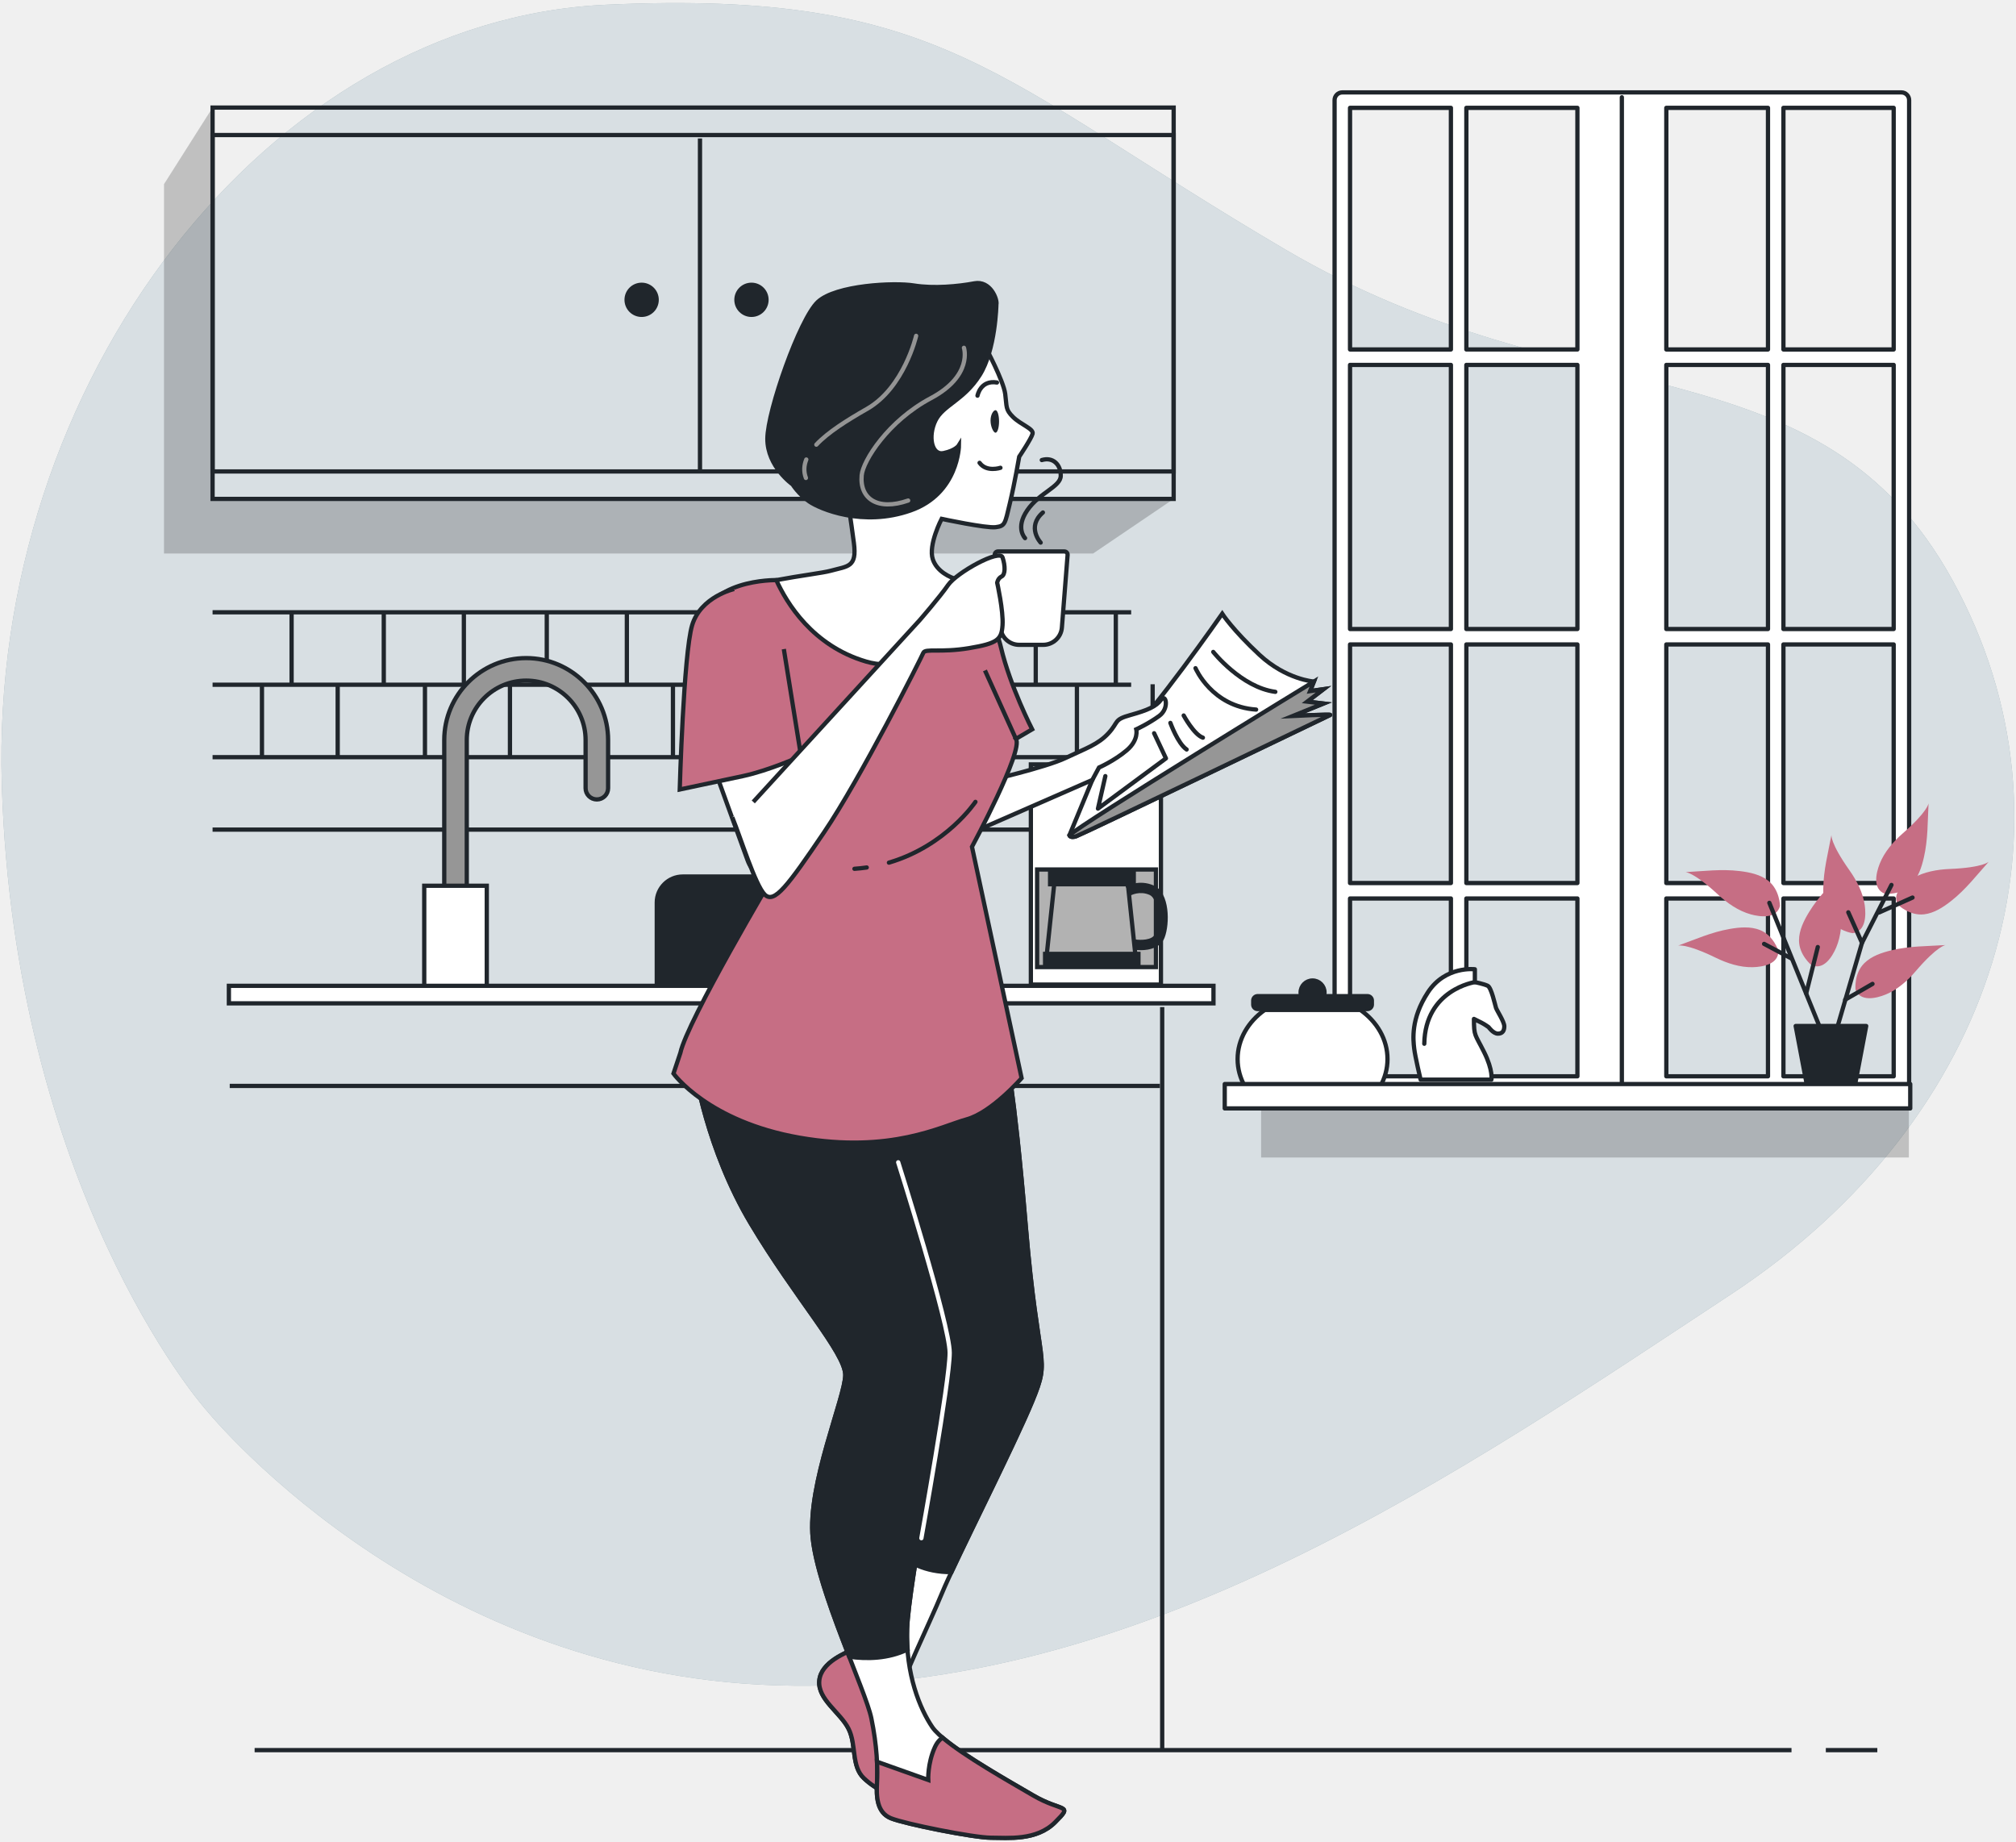
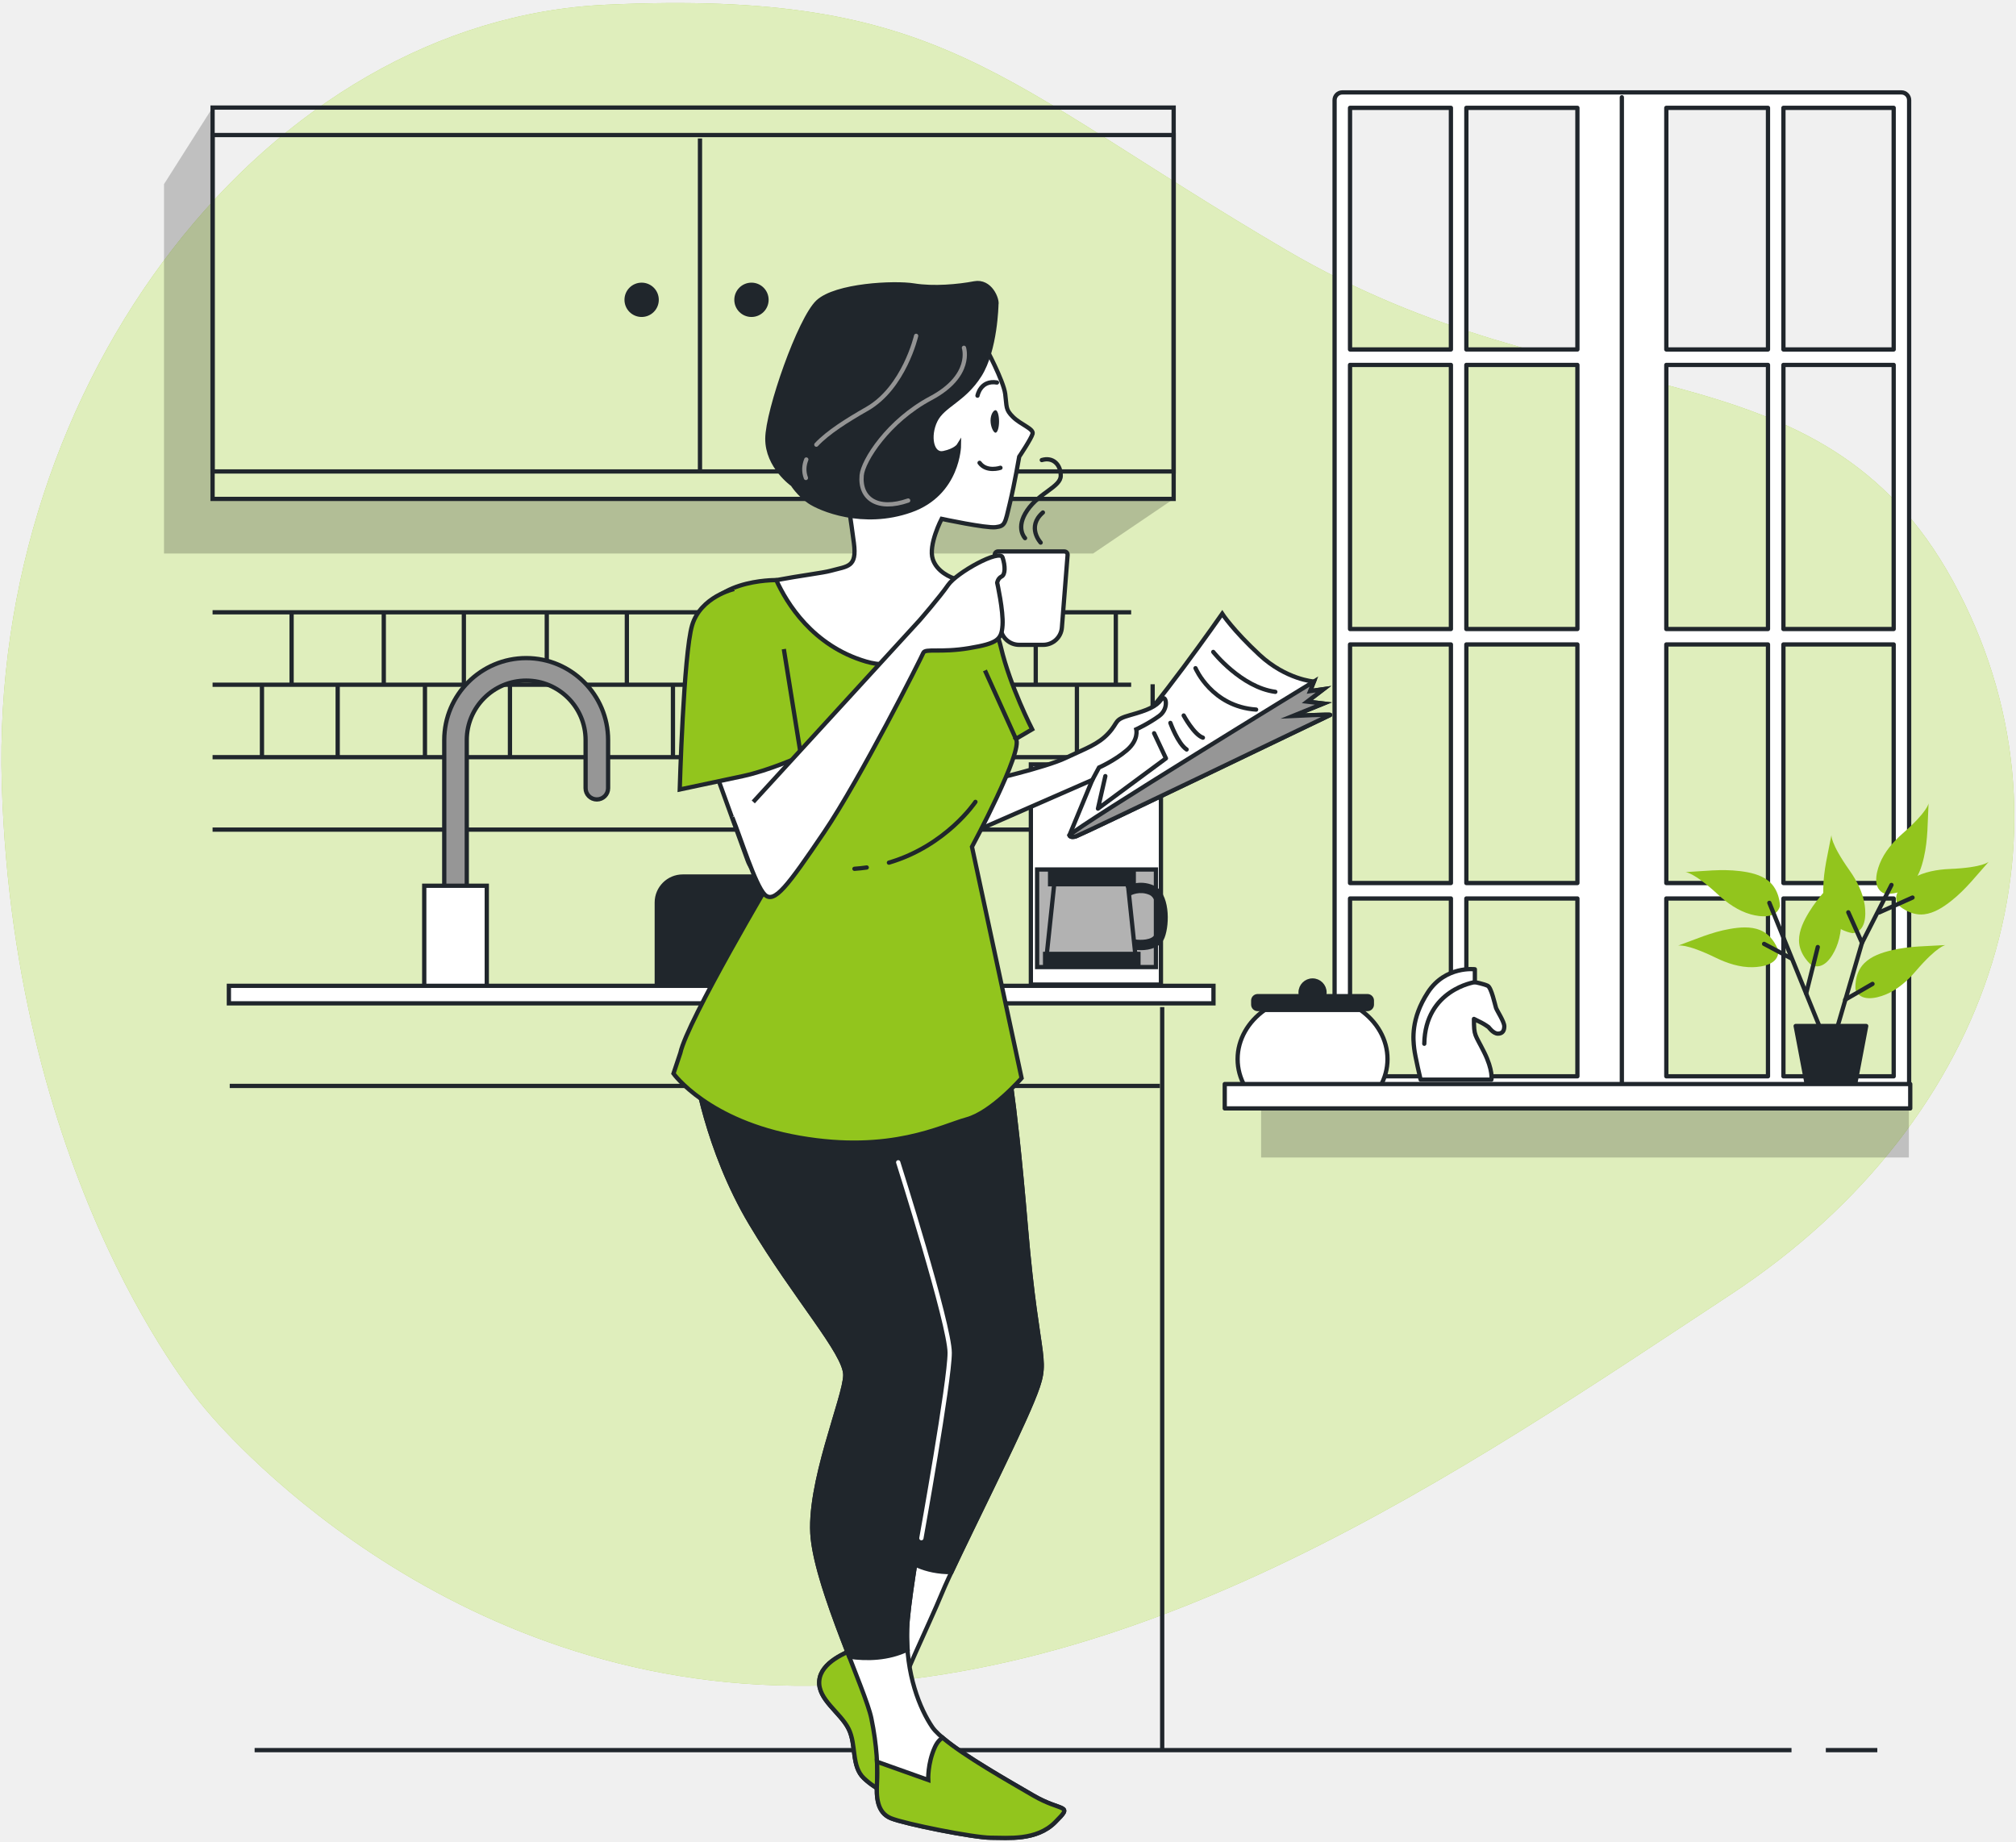
<svg xmlns="http://www.w3.org/2000/svg" width="473" height="432" viewBox="0 0 473 432" fill="none">
-   <path d="M47.556 329.808C47.556 329.808 97.317 392.818 182.345 395.382C267.372 397.947 343.412 344.942 406.148 303.626C468.884 262.31 489.462 193.204 458.147 136.202C426.833 79.2 369.981 98.706 301.711 58.627C233.44 18.548 221.339 -2.488 142.192 1.113C63.046 4.715 -2.465 89.267 0.421 183.998C3.307 278.729 47.556 329.808 47.556 329.808Z" fill="#7C95A0" />
+   <path d="M47.556 329.808C47.556 329.808 97.317 392.818 182.345 395.382C267.372 397.947 343.412 344.942 406.148 303.626C468.884 262.31 489.462 193.204 458.147 136.202C426.833 79.2 369.981 98.706 301.711 58.627C233.44 18.548 221.339 -2.488 142.192 1.113C63.046 4.715 -2.465 89.267 0.421 183.998C3.307 278.729 47.556 329.808 47.556 329.808Z" fill="#92C51D" />
  <path opacity="0.7" d="M47.556 329.808C47.556 329.808 97.317 392.818 182.345 395.382C267.372 397.947 343.412 344.942 406.148 303.626C468.884 262.31 489.462 193.204 458.147 136.202C426.833 79.2 369.981 98.706 301.711 58.627C233.44 18.548 221.339 -2.488 142.192 1.113C63.046 4.715 -2.465 89.267 0.421 183.998C3.307 278.729 47.556 329.808 47.556 329.808Z" fill="white" />
  <path d="M446.114 21.678H314.936C313.936 21.678 313.124 22.488 313.124 23.49V254.312C313.124 255.312 313.936 256.124 314.936 256.124H341.057C341.373 256.395 341.779 256.564 342.227 256.564C342.675 256.564 343.081 256.395 343.398 256.124H415.448C415.764 256.395 416.17 256.564 416.618 256.564C417.066 256.564 417.472 256.395 417.789 256.124H446.112C447.112 256.124 447.924 255.312 447.924 254.312V23.49C447.926 22.489 447.114 21.678 446.114 21.678ZM340.416 252.5H316.748V210.784H340.416V252.5ZM340.416 207.16H316.748V151.189H340.416V207.16ZM340.416 147.566H316.748V85.609H340.416V147.566ZM340.416 81.985H316.748V25.302H340.416V81.985ZM344.04 25.302H370.095V81.984H344.04V25.302ZM344.04 85.609H370.095V147.566H344.04V85.609ZM344.04 151.19H370.095V207.161H344.04V151.19ZM344.04 210.784H370.095V252.5H344.04V210.784ZM414.809 252.5H390.955V210.784H414.809V252.5ZM414.809 207.16H390.955V151.189H414.809V207.16ZM414.809 147.566H390.955V85.609H414.809V147.566ZM414.809 81.985H390.955V25.302H414.809V81.985ZM444.302 252.5H418.433V210.784H444.302V252.5ZM444.302 207.16H418.433V151.189H444.302V207.16ZM444.302 147.566H418.433V85.609H444.302V147.566ZM444.302 81.985H418.433V25.302H444.302V81.985Z" fill="white" stroke="#20262C" stroke-miterlimit="10" stroke-linecap="round" stroke-linejoin="round" />
  <path d="M380.524 22.822V254.312" stroke="#20262C" stroke-miterlimit="10" stroke-linecap="round" stroke-linejoin="round" />
  <path d="M307.955 235.636C309.504 235.636 310.76 234.38 310.76 232.831C310.76 231.282 309.504 230.026 307.955 230.026C306.406 230.026 305.15 231.282 305.15 232.831C305.15 234.38 306.406 235.636 307.955 235.636Z" fill="#20262C" stroke="#20262C" stroke-miterlimit="10" stroke-linecap="round" stroke-linejoin="round" />
  <path d="M345.821 239.039C345.821 239.039 346.683 239.47 347.547 239.902C348.41 240.333 349.273 240.98 349.273 240.98C349.273 240.98 350.352 242.49 351.431 242.49C352.51 242.49 352.941 241.843 352.941 240.764C352.941 239.686 351.215 237.097 351 236.449C350.783 235.802 349.921 231.703 349.058 231.271C348.196 230.839 346.037 230.408 346.037 230.408V227.388C346.037 227.388 339.133 226.526 335.034 232.782C330.934 239.039 331.581 244.002 331.797 245.943C332.014 247.885 333.307 253.279 333.307 253.279H349.921C349.921 253.279 350.352 251.122 348.195 246.807C346.036 242.492 345.821 243.139 345.821 239.039Z" fill="white" stroke="#20262C" stroke-miterlimit="10" stroke-linecap="round" stroke-linejoin="round" />
  <path d="M346.036 230.409C346.036 230.409 334.385 232.136 334.17 244.865" stroke="#20262C" stroke-miterlimit="10" stroke-linecap="round" stroke-linejoin="round" />
  <path d="M323.858 254.839C324.925 252.905 325.539 250.753 325.539 248.474C325.539 243.83 323.062 239.681 319.176 236.93H296.734C292.848 239.681 290.371 243.83 290.371 248.474C290.371 250.753 290.985 252.905 292.052 254.839H323.858Z" fill="white" stroke="#20262C" stroke-miterlimit="10" />
  <path d="M320.835 236.715H295.074C294.502 236.715 294.038 236.251 294.038 235.679V234.73C294.038 234.158 294.502 233.694 295.074 233.694H320.835C321.407 233.694 321.871 234.158 321.871 234.73V235.679C321.871 236.251 321.407 236.715 320.835 236.715Z" fill="#20262C" stroke="#20262C" stroke-miterlimit="10" stroke-linecap="round" stroke-linejoin="round" />
  <path opacity="0.2" d="M447.861 260.515H295.887V271.549H447.861V260.515Z" fill="black" />
  <path d="M448.187 254.312H287.351V260.034H448.187V254.312Z" fill="white" stroke="#20262C" stroke-miterlimit="10" stroke-linecap="round" stroke-linejoin="round" />
-   <path d="M417.24 223.044C417.24 223.044 416.141 219.47 412.933 218.187C410.704 217.295 408.137 217.528 405.828 217.931C401.524 218.68 397.769 220.39 393.689 221.853C393.689 221.853 395.43 221.212 402.578 224.694C405.211 225.977 408.221 226.973 411.232 226.905C413.65 226.849 417.355 226.161 417.24 223.044Z" fill="#C66E84" />
-   <path d="M417.628 212.544C417.628 212.544 417.608 208.805 414.908 206.65C413.032 205.152 410.507 204.634 408.18 204.353C403.844 203.826 399.755 204.379 395.425 204.602C395.425 204.602 397.277 204.49 403.115 209.889C405.265 211.877 407.86 213.7 410.762 214.505C413.092 215.151 416.838 215.562 417.628 212.544Z" fill="#C66E84" />
-   <path d="M425.017 226.429C425.017 226.429 422.101 224.089 422.09 220.634C422.083 218.233 423.247 215.934 424.471 213.936C426.755 210.212 429.73 207.351 432.594 204.098C432.594 204.098 431.356 205.48 431.957 213.408C432.178 216.328 431.994 219.494 430.822 222.267C429.878 224.495 427.872 227.685 425.017 226.429Z" fill="#C66E84" />
-   <path d="M435.346 232.172C435.346 232.172 434.934 228.455 437.367 226.003C439.058 224.298 441.505 223.491 443.784 222.941C448.03 221.917 452.156 221.993 456.482 221.713C456.482 221.713 454.629 221.817 449.455 227.854C447.549 230.078 445.183 232.189 442.395 233.324C440.154 234.236 436.48 235.077 435.346 232.172Z" fill="#C66E84" />
-   <path d="M434.669 218.924C434.669 218.924 430.964 218.414 429.181 215.455C427.942 213.399 427.758 210.829 427.784 208.485C427.83 204.117 428.913 200.136 429.7 195.873C429.7 195.873 429.347 197.694 433.936 204.187C435.626 206.579 437.094 209.39 437.512 212.371C437.846 214.768 437.764 218.536 434.669 218.924Z" fill="#C66E84" />
-   <path d="M445.33 212.271C445.33 212.271 447.995 214.895 451.427 214.501C453.813 214.228 455.96 212.804 457.801 211.354C461.233 208.652 463.727 205.364 466.623 202.14C466.623 202.14 465.395 203.531 457.451 203.859C454.525 203.979 451.403 204.533 448.785 206.021C446.683 207.218 443.749 209.582 445.33 212.271Z" fill="#C66E84" />
-   <path d="M442.245 209.678C442.245 209.678 445.965 210.051 448.392 207.594C450.08 205.886 450.86 203.43 451.387 201.145C452.368 196.888 452.248 192.763 452.485 188.435C452.485 188.435 452.4 190.288 446.416 195.525C444.213 197.453 442.126 199.841 441.02 202.642C440.131 204.891 439.327 208.573 442.245 209.678Z" fill="#C66E84" />
+   <path d="M417.24 223.044C417.24 223.044 416.141 219.47 412.933 218.187C410.704 217.295 408.137 217.528 405.828 217.931C401.524 218.68 397.769 220.39 393.689 221.853C393.689 221.853 395.43 221.212 402.578 224.694C405.211 225.977 408.221 226.973 411.232 226.905C413.65 226.849 417.355 226.161 417.24 223.044Z" fill="#92C51D" />
+   <path d="M417.628 212.544C417.628 212.544 417.608 208.805 414.908 206.65C413.032 205.152 410.507 204.634 408.18 204.353C403.844 203.826 399.755 204.379 395.425 204.602C395.425 204.602 397.277 204.49 403.115 209.889C405.265 211.877 407.86 213.7 410.762 214.505C413.092 215.151 416.838 215.562 417.628 212.544Z" fill="#92C51D" />
+   <path d="M425.017 226.429C425.017 226.429 422.101 224.089 422.09 220.634C422.083 218.233 423.247 215.934 424.471 213.936C426.755 210.212 429.73 207.351 432.594 204.098C432.594 204.098 431.356 205.48 431.957 213.408C432.178 216.328 431.994 219.494 430.822 222.267C429.878 224.495 427.872 227.685 425.017 226.429Z" fill="#92C51D" />
+   <path d="M435.346 232.172C435.346 232.172 434.934 228.455 437.367 226.003C439.058 224.298 441.505 223.491 443.784 222.941C448.03 221.917 452.156 221.993 456.482 221.713C456.482 221.713 454.629 221.817 449.455 227.854C447.549 230.078 445.183 232.189 442.395 233.324C440.154 234.236 436.48 235.077 435.346 232.172Z" fill="#92C51D" />
+   <path d="M434.669 218.924C434.669 218.924 430.964 218.414 429.181 215.455C427.942 213.399 427.758 210.829 427.784 208.485C427.83 204.117 428.913 200.136 429.7 195.873C429.7 195.873 429.347 197.694 433.936 204.187C435.626 206.579 437.094 209.39 437.512 212.371C437.846 214.768 437.764 218.536 434.669 218.924Z" fill="#92C51D" />
+   <path d="M445.33 212.271C445.33 212.271 447.995 214.895 451.427 214.501C453.813 214.228 455.96 212.804 457.801 211.354C461.233 208.652 463.727 205.364 466.623 202.14C466.623 202.14 465.395 203.531 457.451 203.859C454.525 203.979 451.403 204.533 448.785 206.021C446.683 207.218 443.749 209.582 445.33 212.271Z" fill="#92C51D" />
+   <path d="M442.245 209.678C442.245 209.678 445.965 210.051 448.392 207.594C450.08 205.886 450.86 203.43 451.387 201.145C452.368 196.888 452.248 192.763 452.485 188.435C452.485 188.435 452.4 190.288 446.416 195.525C444.213 197.453 442.126 199.841 441.02 202.642C440.131 204.891 439.327 208.573 442.245 209.678Z" fill="#92C51D" />
  <path d="M428.962 245.887L422.541 230.082L415.131 211.805" stroke="#20262C" stroke-miterlimit="10" stroke-linecap="round" stroke-linejoin="round" />
  <path d="M430.444 243.171L436.866 221.19L443.781 207.607" stroke="#20262C" stroke-miterlimit="10" stroke-linecap="round" stroke-linejoin="round" />
  <path d="M432.914 234.527L439.335 230.822" stroke="#20262C" stroke-miterlimit="10" stroke-linecap="round" stroke-linejoin="round" />
  <path d="M436.866 221.19L433.655 214.028" stroke="#20262C" stroke-miterlimit="10" stroke-linecap="round" stroke-linejoin="round" />
  <path d="M440.883 214.064L448.72 210.57" stroke="#20262C" stroke-miterlimit="10" stroke-linecap="round" stroke-linejoin="round" />
  <path d="M423.776 233.045L426.492 222.178" stroke="#20262C" stroke-miterlimit="10" stroke-linecap="round" stroke-linejoin="round" />
  <path d="M420.172 224.785L413.897 221.437" stroke="#20262C" stroke-miterlimit="10" stroke-linecap="round" stroke-linejoin="round" />
  <path d="M435.371 253.791H423.788L421.306 240.701H437.854L435.371 253.791Z" fill="#20262C" stroke="#20262C" stroke-miterlimit="10" stroke-linecap="round" stroke-linejoin="round" />
  <path d="M49.874 143.643H265.396" stroke="#20262C" stroke-miterlimit="10" />
  <path d="M49.874 160.638H265.396" stroke="#20262C" stroke-miterlimit="10" />
  <path d="M49.874 177.633H265.396" stroke="#20262C" stroke-miterlimit="10" />
  <path d="M49.874 194.627H265.396" stroke="#20262C" stroke-miterlimit="10" />
  <path d="M68.415 160.638V143.53" stroke="#20262C" stroke-miterlimit="10" />
  <path d="M90.044 160.638V143.53" stroke="#20262C" stroke-miterlimit="10" />
  <path d="M79.229 177.678V160.526" stroke="#20262C" stroke-miterlimit="10" />
  <path d="M61.461 177.678V160.526" stroke="#20262C" stroke-miterlimit="10" />
  <path d="M108.832 160.638V143.53" stroke="#20262C" stroke-miterlimit="10" />
  <path d="M128.284 160.638V143.53" stroke="#20262C" stroke-miterlimit="10" />
  <path d="M119.647 177.678V160.526" stroke="#20262C" stroke-miterlimit="10" />
  <path d="M99.703 177.678V160.526" stroke="#20262C" stroke-miterlimit="10" />
  <path d="M147.074 160.638V143.53" stroke="#20262C" stroke-miterlimit="10" />
  <path d="M166.526 160.638V143.53" stroke="#20262C" stroke-miterlimit="10" />
  <path d="M157.889 177.678V160.526" stroke="#20262C" stroke-miterlimit="10" />
  <path d="M137.945 177.678V160.526" stroke="#20262C" stroke-miterlimit="10" />
  <path d="M185.315 160.638V143.53" stroke="#20262C" stroke-miterlimit="10" />
  <path d="M204.768 160.638V143.53" stroke="#20262C" stroke-miterlimit="10" />
  <path d="M196.129 177.678V160.526" stroke="#20262C" stroke-miterlimit="10" />
  <path d="M176.185 177.678V160.526" stroke="#20262C" stroke-miterlimit="10" />
  <path d="M223.556 160.638V143.53" stroke="#20262C" stroke-miterlimit="10" />
  <path d="M243.008 160.638V143.53" stroke="#20262C" stroke-miterlimit="10" />
  <path d="M234.371 177.678V160.526" stroke="#20262C" stroke-miterlimit="10" />
  <path d="M214.427 177.678V160.526" stroke="#20262C" stroke-miterlimit="10" />
  <path d="M261.797 160.638V143.53" stroke="#20262C" stroke-miterlimit="10" />
  <path d="M270.436 177.678V160.526" stroke="#20262C" stroke-miterlimit="10" />
  <path d="M252.669 177.678V160.526" stroke="#20262C" stroke-miterlimit="10" />
  <path opacity="0.2" d="M49.874 25.238L38.477 43.208V129.852H256.468L275.368 117.046H49.874V25.238Z" fill="black" />
  <path d="M275.368 25.238H49.874V117.046H275.368V25.238Z" stroke="#20262C" stroke-miterlimit="10" />
  <path d="M275.368 31.68H49.874V110.602H275.368V31.68Z" stroke="#20262C" stroke-miterlimit="10" />
  <path d="M164.232 32.486V110.602" stroke="#20262C" stroke-miterlimit="10" />
  <path d="M154.568 70.336C154.568 72.56 152.766 74.362 150.542 74.362C148.318 74.362 146.516 72.56 146.516 70.336C146.516 68.112 148.318 66.31 150.542 66.31C152.766 66.31 154.568 68.112 154.568 70.336Z" fill="#20262C" />
  <path d="M176.312 74.362C178.536 74.362 180.338 72.56 180.338 70.336C180.338 68.112 178.536 66.31 176.312 66.31C174.088 66.31 172.286 68.112 172.286 70.336C172.286 72.56 174.088 74.362 176.312 74.362Z" fill="#20262C" />
  <path d="M272.384 179.333H241.864V230.982H272.384V179.333Z" fill="white" stroke="#20262C" stroke-miterlimit="10" />
  <path d="M271.21 203.983H243.332V226.873H271.21V203.983Z" fill="#B2B2B2" stroke="#20262C" stroke-miterlimit="10" />
  <path d="M266.662 226.58H245.313L247.447 206.441H264.527L266.662 226.58Z" fill="#B2B2B2" stroke="#20262C" stroke-miterlimit="10" />
  <path d="M267.103 223.786H245.203V226.648H267.103V223.786Z" fill="#20262C" stroke="#20262C" stroke-miterlimit="10" />
  <path d="M267.657 222.912C267.052 222.912 266.486 222.86 266.008 222.781L266.402 220.397C267.399 220.557 270.384 220.664 270.989 219.092C272 216.465 271.754 210.853 269.733 209.954C267.389 208.914 265.333 210.048 265.313 210.059L264.095 207.972C264.222 207.898 267.219 206.191 270.714 207.746C274.483 209.421 274.495 216.708 273.244 219.958C272.352 222.278 269.771 222.912 267.657 222.912Z" fill="#20262C" />
  <path d="M266.006 204.122H246.376V207.444H266.006V204.122Z" fill="#20262C" stroke="#20262C" stroke-miterlimit="10" />
  <path d="M272.678 236.264V410.388" stroke="#20262C" stroke-miterlimit="10" />
  <path d="M106.873 221.004C105.413 221.004 104.232 219.821 104.232 218.363V173.61C104.232 163.011 112.855 154.389 123.454 154.389C134.053 154.389 142.675 163.011 142.675 173.61V184.909C142.675 186.368 141.493 187.549 140.035 187.549C138.575 187.549 137.394 186.367 137.394 184.909V173.61C137.394 165.924 131.14 159.671 123.454 159.671C115.767 159.671 109.514 165.924 109.514 173.61V218.363C109.513 219.821 108.332 221.004 106.873 221.004Z" fill="#969696" stroke="#20262C" stroke-miterlimit="10" />
  <path d="M114.21 207.798H99.536V231.568H114.21V207.798Z" fill="white" stroke="#20262C" stroke-miterlimit="10" />
  <path d="M192.017 205.636H160.195C156.826 205.636 154.096 208.367 154.096 211.735V231.625H198.118V211.735C198.118 208.367 195.386 205.636 192.017 205.636Z" fill="#20262C" stroke="#20262C" stroke-miterlimit="10" stroke-linecap="round" stroke-linejoin="round" />
  <path d="M284.709 231.275H53.7V235.384H284.709V231.275Z" fill="white" stroke="#20262C" stroke-miterlimit="10" />
  <path d="M272.146 254.758H53.902" stroke="#20262C" stroke-miterlimit="10" />
  <path d="M428.382 410.58H440.462" stroke="#20262C" stroke-miterlimit="10" />
  <path d="M59.74 410.58H420.328" stroke="#20262C" stroke-miterlimit="10" />
  <path d="M235.914 247.213C235.914 247.213 237.821 253.89 240.683 287.85C243.545 321.809 246.597 317.994 242.21 328.678C237.822 339.361 224.085 366.262 221.032 373.702C217.98 381.142 210.921 395.451 210.54 398.885C210.158 402.32 212.447 409.569 214.737 413.576C217.026 417.583 219.888 418.918 219.507 420.063C219.125 421.208 217.217 422.161 213.21 421.779C209.203 421.398 205.769 420.063 202.718 417.201C199.665 414.339 201.001 409.379 199.093 405.563C197.185 401.747 191.842 398.695 192.224 394.307C192.606 389.92 198.52 387.629 201.382 386.485C204.243 385.34 207.869 375.038 208.822 371.795C209.776 368.551 211.302 354.243 212.829 341.27C214.356 328.297 217.598 321.81 217.598 321.81L203.289 264.003L201.382 257.706C201.382 257.706 228.281 256.752 235.914 247.213Z" fill="white" stroke="#20262C" stroke-miterlimit="10" />
-   <path d="M219.505 420.063C219.887 418.918 217.025 417.583 214.736 413.576C214.572 413.29 214.41 412.954 214.247 412.636C213.373 412.956 212.434 412.996 211.493 412.431C208.631 410.714 204.815 401.365 203.098 397.74C201.894 395.199 201.722 389.48 201.727 386.282C201.611 386.356 201.494 386.439 201.38 386.484C198.519 387.629 192.604 389.918 192.223 394.306C191.841 398.695 197.183 401.746 199.091 405.562C200.999 409.378 199.664 414.338 202.716 417.2C205.769 420.062 209.203 421.398 213.209 421.778C217.216 422.162 219.124 421.208 219.505 420.063Z" fill="#C66E84" stroke="#20262C" stroke-miterlimit="10" />
+   <path d="M219.505 420.063C219.887 418.918 217.025 417.583 214.736 413.576C214.572 413.29 214.41 412.954 214.247 412.636C213.373 412.956 212.434 412.996 211.493 412.431C208.631 410.714 204.815 401.365 203.098 397.74C201.894 395.199 201.722 389.48 201.727 386.282C201.611 386.356 201.494 386.439 201.38 386.484C198.519 387.629 192.604 389.918 192.223 394.306C191.841 398.695 197.183 401.746 199.091 405.562C200.999 409.378 199.664 414.338 202.716 417.2C205.769 420.062 209.203 421.398 213.209 421.778C217.216 422.162 219.124 421.208 219.505 420.063Z" fill="#92C51D" stroke="#20262C" stroke-miterlimit="10" />
  <path d="M240.683 287.85C237.821 253.89 235.914 247.213 235.914 247.213C228.283 256.752 201.382 257.705 201.382 257.705L203.289 264.001L217.598 321.809C217.598 321.809 214.354 328.296 212.829 341.269C211.889 349.254 210.95 357.735 210.144 363.84C212.806 366.447 216.962 368.848 223.221 368.815C228.22 358.111 238.519 337.662 242.21 328.676C246.597 317.994 243.544 321.809 240.683 287.85Z" fill="#20262C" stroke="#20262C" stroke-miterlimit="10" />
  <path d="M163.034 250.838C163.034 250.838 165.705 269.535 176.197 287.087C186.69 304.64 198.328 317.423 198.328 322.574C198.328 327.725 189.361 348.329 190.697 360.922C192.033 373.514 203.098 396.599 204.433 403.084C205.768 409.571 205.96 414.722 205.768 418.157C205.577 421.591 205.768 425.216 209.011 426.551C212.255 427.886 228.471 431.129 232.478 431.129C236.485 431.129 243.162 431.893 247.55 427.504C251.938 423.115 249.267 425.215 242.399 421.208C235.531 417.201 221.604 409.379 218.742 405.183C215.88 400.985 212.446 392.781 212.827 382.098C213.209 371.414 221.222 332.112 221.222 323.718C221.222 315.323 214.735 295.864 212.827 284.797C210.92 273.732 208.439 260.185 208.439 260.185C208.439 260.185 173.717 262.094 163.034 250.838Z" fill="white" stroke="#20262C" stroke-miterlimit="10" />
-   <path d="M205.769 418.155C205.578 421.59 205.769 425.214 209.013 426.55C212.256 427.885 228.472 431.128 232.479 431.128C236.486 431.128 243.163 431.892 247.551 427.503C251.939 423.114 249.268 425.214 242.4 421.207C236.729 417.898 226.259 411.992 221.166 407.67C220.519 408.051 219.86 408.74 219.316 409.951C217.599 413.767 217.79 417.582 217.79 417.582L205.767 413.304C205.856 415.17 205.844 416.801 205.769 418.155Z" fill="#C66E84" stroke="#20262C" stroke-miterlimit="10" />
+   <path d="M205.769 418.155C205.578 421.59 205.769 425.214 209.013 426.55C212.256 427.885 228.472 431.128 232.479 431.128C236.486 431.128 243.163 431.892 247.551 427.503C251.939 423.114 249.268 425.214 242.4 421.207C236.729 417.898 226.259 411.992 221.166 407.67C220.519 408.051 219.86 408.74 219.316 409.951C217.599 413.767 217.79 417.582 217.79 417.582L205.767 413.304C205.856 415.17 205.844 416.801 205.769 418.155Z" fill="#92C51D" stroke="#20262C" stroke-miterlimit="10" />
  <path d="M212.829 382.098C213.21 371.414 221.223 332.112 221.223 323.718C221.223 315.323 214.736 295.864 212.829 284.797C210.921 273.732 208.44 260.185 208.44 260.185C208.44 260.185 173.717 262.093 163.034 250.837C163.034 250.837 165.705 269.534 176.197 287.086C186.69 304.638 198.328 317.42 198.328 322.572C198.328 327.723 189.361 348.328 190.697 360.92C191.487 368.369 195.676 379.474 199.248 388.658C203.339 389.244 208.336 389.171 212.946 386.971C212.831 385.404 212.767 383.795 212.829 382.098Z" fill="#20262C" stroke="#20262C" stroke-miterlimit="10" />
  <path d="M216.176 360.86C216.176 360.86 222.82 324.016 222.82 317.372C222.82 310.728 210.74 272.676 210.74 272.676" stroke="white" stroke-miterlimit="10" stroke-linecap="round" stroke-linejoin="round" />
  <path d="M256.283 182.975L250.905 195.972C250.905 195.972 251.129 196.643 252.474 196.196C253.818 195.748 311.632 167.962 312.08 167.737C312.528 167.512 303.342 167.962 303.342 167.962L310.512 165.049L306.702 164.601L310.512 161.689L307.375 162.137L308.272 159.896C308.272 159.896 301.774 159.448 295.499 153.622C289.225 147.795 286.761 143.985 286.761 143.985C286.761 143.985 270.178 167.738 264.128 172.893C258.075 178.045 257.179 179.838 256.283 182.975Z" fill="white" stroke="#20262C" stroke-miterlimit="10" />
  <path d="M284.656 152.941C284.656 152.941 291.246 161.265 299.222 162.306" stroke="#20262C" stroke-miterlimit="10" stroke-linecap="round" stroke-linejoin="round" />
  <path d="M280.495 156.756C280.495 156.756 284.31 165.774 294.714 166.467" stroke="#20262C" stroke-miterlimit="10" stroke-linecap="round" stroke-linejoin="round" />
  <path d="M277.72 167.854C277.72 167.854 280.148 172.362 282.228 173.056" stroke="#20262C" stroke-miterlimit="10" stroke-linecap="round" stroke-linejoin="round" />
  <path d="M274.599 169.589C274.599 169.589 276.332 174.444 278.413 175.832" stroke="#20262C" stroke-miterlimit="10" stroke-linecap="round" stroke-linejoin="round" />
  <path d="M270.784 172.016L273.558 177.912L257.606 189.703L259.339 182.074" stroke="#20262C" stroke-miterlimit="10" stroke-linecap="round" stroke-linejoin="round" />
  <path d="M252.474 196.196C253.819 195.748 311.632 167.962 312.08 167.737C312.528 167.512 303.342 167.962 303.342 167.962L310.512 165.049L306.702 164.601L310.512 161.687L307.375 162.136L308.272 159.895C308.272 159.895 253.595 193.283 250.906 195.973C250.906 195.973 251.128 196.643 252.474 196.196Z" fill="#969696" stroke="#20262C" stroke-miterlimit="10" />
  <path d="M231.634 183.199C231.634 183.199 245.302 180.062 250.008 177.821C254.714 175.581 257.627 174.684 260.092 171.995C262.557 169.306 261.213 168.858 265.246 167.738C269.28 166.617 271.297 165.721 272.417 164.153C273.537 162.584 274.433 166.169 271.969 167.963C269.504 169.756 266.591 171.1 266.591 171.1C266.591 171.1 267.262 173.564 264.35 176.03C261.436 178.494 257.851 180.063 257.851 180.063L256.283 182.976L224.015 197.093L231.634 183.199Z" fill="white" stroke="#20262C" stroke-miterlimit="10" />
-   <path d="M182.13 136.091C182.13 136.091 164.999 135.789 164.463 147.612C163.925 159.433 181.657 205.108 181.657 205.108C181.657 205.108 161.239 239.498 159.626 247.02L158.013 251.856C158.013 251.856 166.073 263.14 187.567 266.902C209.061 270.663 220.882 264.215 226.793 262.602C232.704 260.99 239.69 252.93 239.69 252.93L228.048 198.661C228.048 198.661 240.247 175.961 238.356 173.339L242.166 171.098C242.166 171.098 237.004 161.045 234.854 151.91C232.705 142.775 225.182 135.789 221.958 135.253C218.733 134.715 206.912 137.939 196.703 138.477C186.494 139.014 182.13 136.091 182.13 136.091Z" fill="#C66E84" stroke="#20262C" stroke-miterlimit="10" />
+   <path d="M182.13 136.091C182.13 136.091 164.999 135.789 164.463 147.612C163.925 159.433 181.657 205.108 181.657 205.108C181.657 205.108 161.239 239.498 159.626 247.02L158.013 251.856C158.013 251.856 166.073 263.14 187.567 266.902C209.061 270.663 220.882 264.215 226.793 262.602C232.704 260.99 239.69 252.93 239.69 252.93L228.048 198.661C228.048 198.661 240.247 175.961 238.356 173.339L242.166 171.098C242.166 171.098 237.004 161.045 234.854 151.91C232.705 142.775 225.182 135.789 221.958 135.253C218.733 134.715 206.912 137.939 196.703 138.477C186.494 139.014 182.13 136.091 182.13 136.091Z" fill="#92C51D" stroke="#20262C" stroke-miterlimit="10" />
  <path d="M238.356 173.34L231.092 157.283" stroke="#20262C" stroke-miterlimit="10" />
  <path d="M203.356 203.513C202.419 203.648 201.458 203.752 200.472 203.82" stroke="#20262C" stroke-miterlimit="10" stroke-linecap="round" stroke-linejoin="round" />
  <path d="M228.86 188.116C228.86 188.116 222.026 198.407 208.56 202.376" stroke="#20262C" stroke-miterlimit="10" stroke-linecap="round" stroke-linejoin="round" />
  <path d="M224.602 135.959C222.884 135.471 219.817 134.08 218.861 131.212C217.742 127.85 220.931 121.724 220.931 121.724C220.931 121.724 231.396 123.968 233.617 123.676C235.839 123.385 235.781 122.941 236.946 118.042C238.112 113.144 239.132 107.134 239.132 107.134C239.132 107.134 241.969 102.919 242.268 101.751C242.566 100.582 239.503 99.628 237.686 97.832C235.868 96.037 236.254 95.535 235.846 92.423C235.438 89.312 231.249 81.5 231.249 81.5C231.249 81.5 214.127 76.74 202.774 88.399C191.422 100.059 198.892 117.385 198.892 117.385C198.892 117.385 199.582 121.594 200.34 127.371C201.098 133.147 198.92 132.784 194.886 133.903C193.092 134.402 187.795 135.034 182.132 136.095C184.574 141.479 190.653 151.499 203.178 155.192C216.001 158.971 222.667 145.864 224.602 135.959Z" fill="white" stroke="#20262C" stroke-miterlimit="10" />
  <path d="M233.773 71.449C233.773 71.449 233.587 82.095 229.843 88.01C226.099 93.926 221.269 95.011 219.485 98.635C217.699 102.259 218.534 106.895 221.393 106.295C224.253 105.694 224.996 104.466 224.996 104.466C224.996 104.466 224.898 115.779 213.665 119.738C202.431 123.698 192.371 119.368 189.888 117.658C187.404 115.95 185.972 113.651 185.972 113.651C185.972 113.651 179.999 109.463 180.042 102.902C180.086 96.343 187.655 74.784 191.883 70.838C196.112 66.894 209.811 66.228 214.429 66.978C219.047 67.728 224.853 67.193 228.601 66.475C232.349 65.759 234.071 70.279 233.773 71.449Z" fill="#20262C" stroke="#20262C" stroke-miterlimit="10" />
  <path d="M226.161 81.595C226.161 81.595 228.343 88.138 218.372 93.434C208.401 98.731 202.482 108.079 202.17 111.506C201.67 117.005 205.909 119.918 213.076 117.426" stroke="#949494" stroke-miterlimit="10" stroke-linecap="round" stroke-linejoin="round" />
  <path d="M189.176 107.801C188.615 109.208 188.538 110.649 189.083 112.129" stroke="#949494" stroke-miterlimit="10" stroke-linecap="round" stroke-linejoin="round" />
  <path d="M214.945 78.791C214.945 78.791 212.141 90.942 203.417 95.927C198.711 98.617 194.276 101.397 191.532 104.317" stroke="#949494" stroke-miterlimit="10" stroke-linecap="round" stroke-linejoin="round" />
  <path d="M234.727 109.745C234.727 109.745 231.481 110.849 229.829 108.579" stroke="#20262C" stroke-miterlimit="10" stroke-linecap="round" stroke-linejoin="round" />
  <path d="M234.402 98.871C234.402 100.332 234.028 101.517 233.568 101.517C233.107 101.517 232.404 100.126 232.404 98.665C232.404 97.204 233.106 96.226 233.568 96.226C234.029 96.226 234.402 97.41 234.402 98.871Z" fill="#20262C" />
  <path d="M229.343 92.822C229.343 92.822 230.034 89.089 233.911 89.737" stroke="#20262C" stroke-miterlimit="10" stroke-linecap="round" stroke-linejoin="round" />
  <path d="M167.994 181.406C167.994 181.406 172.924 195.075 175.389 201.798C177.855 208.52 183.904 203.142 186.818 198.212C189.731 193.283 185.249 174.908 185.249 174.908L167.994 181.406Z" fill="white" stroke="#20262C" stroke-miterlimit="10" />
-   <path d="M172.256 138.18C172.256 138.18 164.408 139.951 162.391 146.673C160.375 153.396 159.479 185.216 159.479 185.216C159.479 185.216 167.994 183.423 174.268 182.078C180.542 180.734 187.938 177.373 187.938 177.373L183.904 152.276" fill="#C66E84" />
+   <path d="M172.256 138.18C172.256 138.18 164.408 139.951 162.391 146.673C160.375 153.396 159.479 185.216 159.479 185.216C159.479 185.216 167.994 183.423 174.268 182.078C180.542 180.734 187.938 177.373 187.938 177.373L183.904 152.276" fill="#92C51D" />
  <path d="M172.256 138.18C172.256 138.18 164.408 139.951 162.391 146.673C160.375 153.396 159.479 185.216 159.479 185.216C159.479 185.216 167.994 183.423 174.268 182.078C180.542 180.734 187.938 177.373 187.938 177.373L183.904 152.276" stroke="#20262C" stroke-miterlimit="10" />
  <path d="M244.759 151.279H239.118C236.822 151.279 234.912 149.513 234.732 147.224L233.394 130.194C233.359 129.75 233.709 129.372 234.153 129.372H249.722C250.167 129.372 250.517 129.751 250.482 130.194L249.144 147.224C248.965 149.513 247.055 151.279 244.759 151.279Z" fill="white" stroke="#20262C" stroke-miterlimit="10" />
  <path d="M240.503 126.248C240.503 126.248 238.147 123.893 241.026 119.706C243.904 115.519 248.877 114.211 248.877 111.594C248.877 108.978 247.045 107.145 244.428 107.93" stroke="#20262C" stroke-miterlimit="10" stroke-linecap="round" stroke-linejoin="round" />
  <path d="M244.165 127.294C244.165 127.294 240.764 123.631 244.688 120.229" stroke="#20262C" stroke-miterlimit="10" stroke-linecap="round" stroke-linejoin="round" />
  <path d="M171.803 191.715C173.819 196.644 177.181 207.625 179.421 209.865C181.662 212.106 184.799 207.849 193.315 195.3C201.83 182.751 216.171 154.292 216.619 153.172C217.068 152.052 220.653 153.172 227.375 152.052C234.098 150.931 234.994 150.035 235.219 146.674C235.442 143.314 233.96 136.717 233.96 136.717C233.96 136.717 234.099 135.695 234.995 135.247C235.892 134.799 235.892 132.782 235.22 130.765C234.547 128.749 224.464 134.327 222.447 137.241C220.429 140.155 215.724 145.555 215.724 145.555L176.734 188.13" fill="white" />
  <path d="M171.803 191.715C173.819 196.644 177.181 207.625 179.421 209.865C181.662 212.106 184.799 207.849 193.315 195.3C201.83 182.751 216.171 154.292 216.619 153.172C217.068 152.052 220.653 153.172 227.375 152.052C234.098 150.931 234.994 150.035 235.219 146.674C235.442 143.314 233.96 136.717 233.96 136.717C233.96 136.717 234.099 135.695 234.995 135.247C235.892 134.799 235.892 132.782 235.22 130.765C234.547 128.749 224.464 134.327 222.447 137.241C220.429 140.155 215.724 145.555 215.724 145.555L176.734 188.13" stroke="#20262C" stroke-miterlimit="10" />
</svg>
